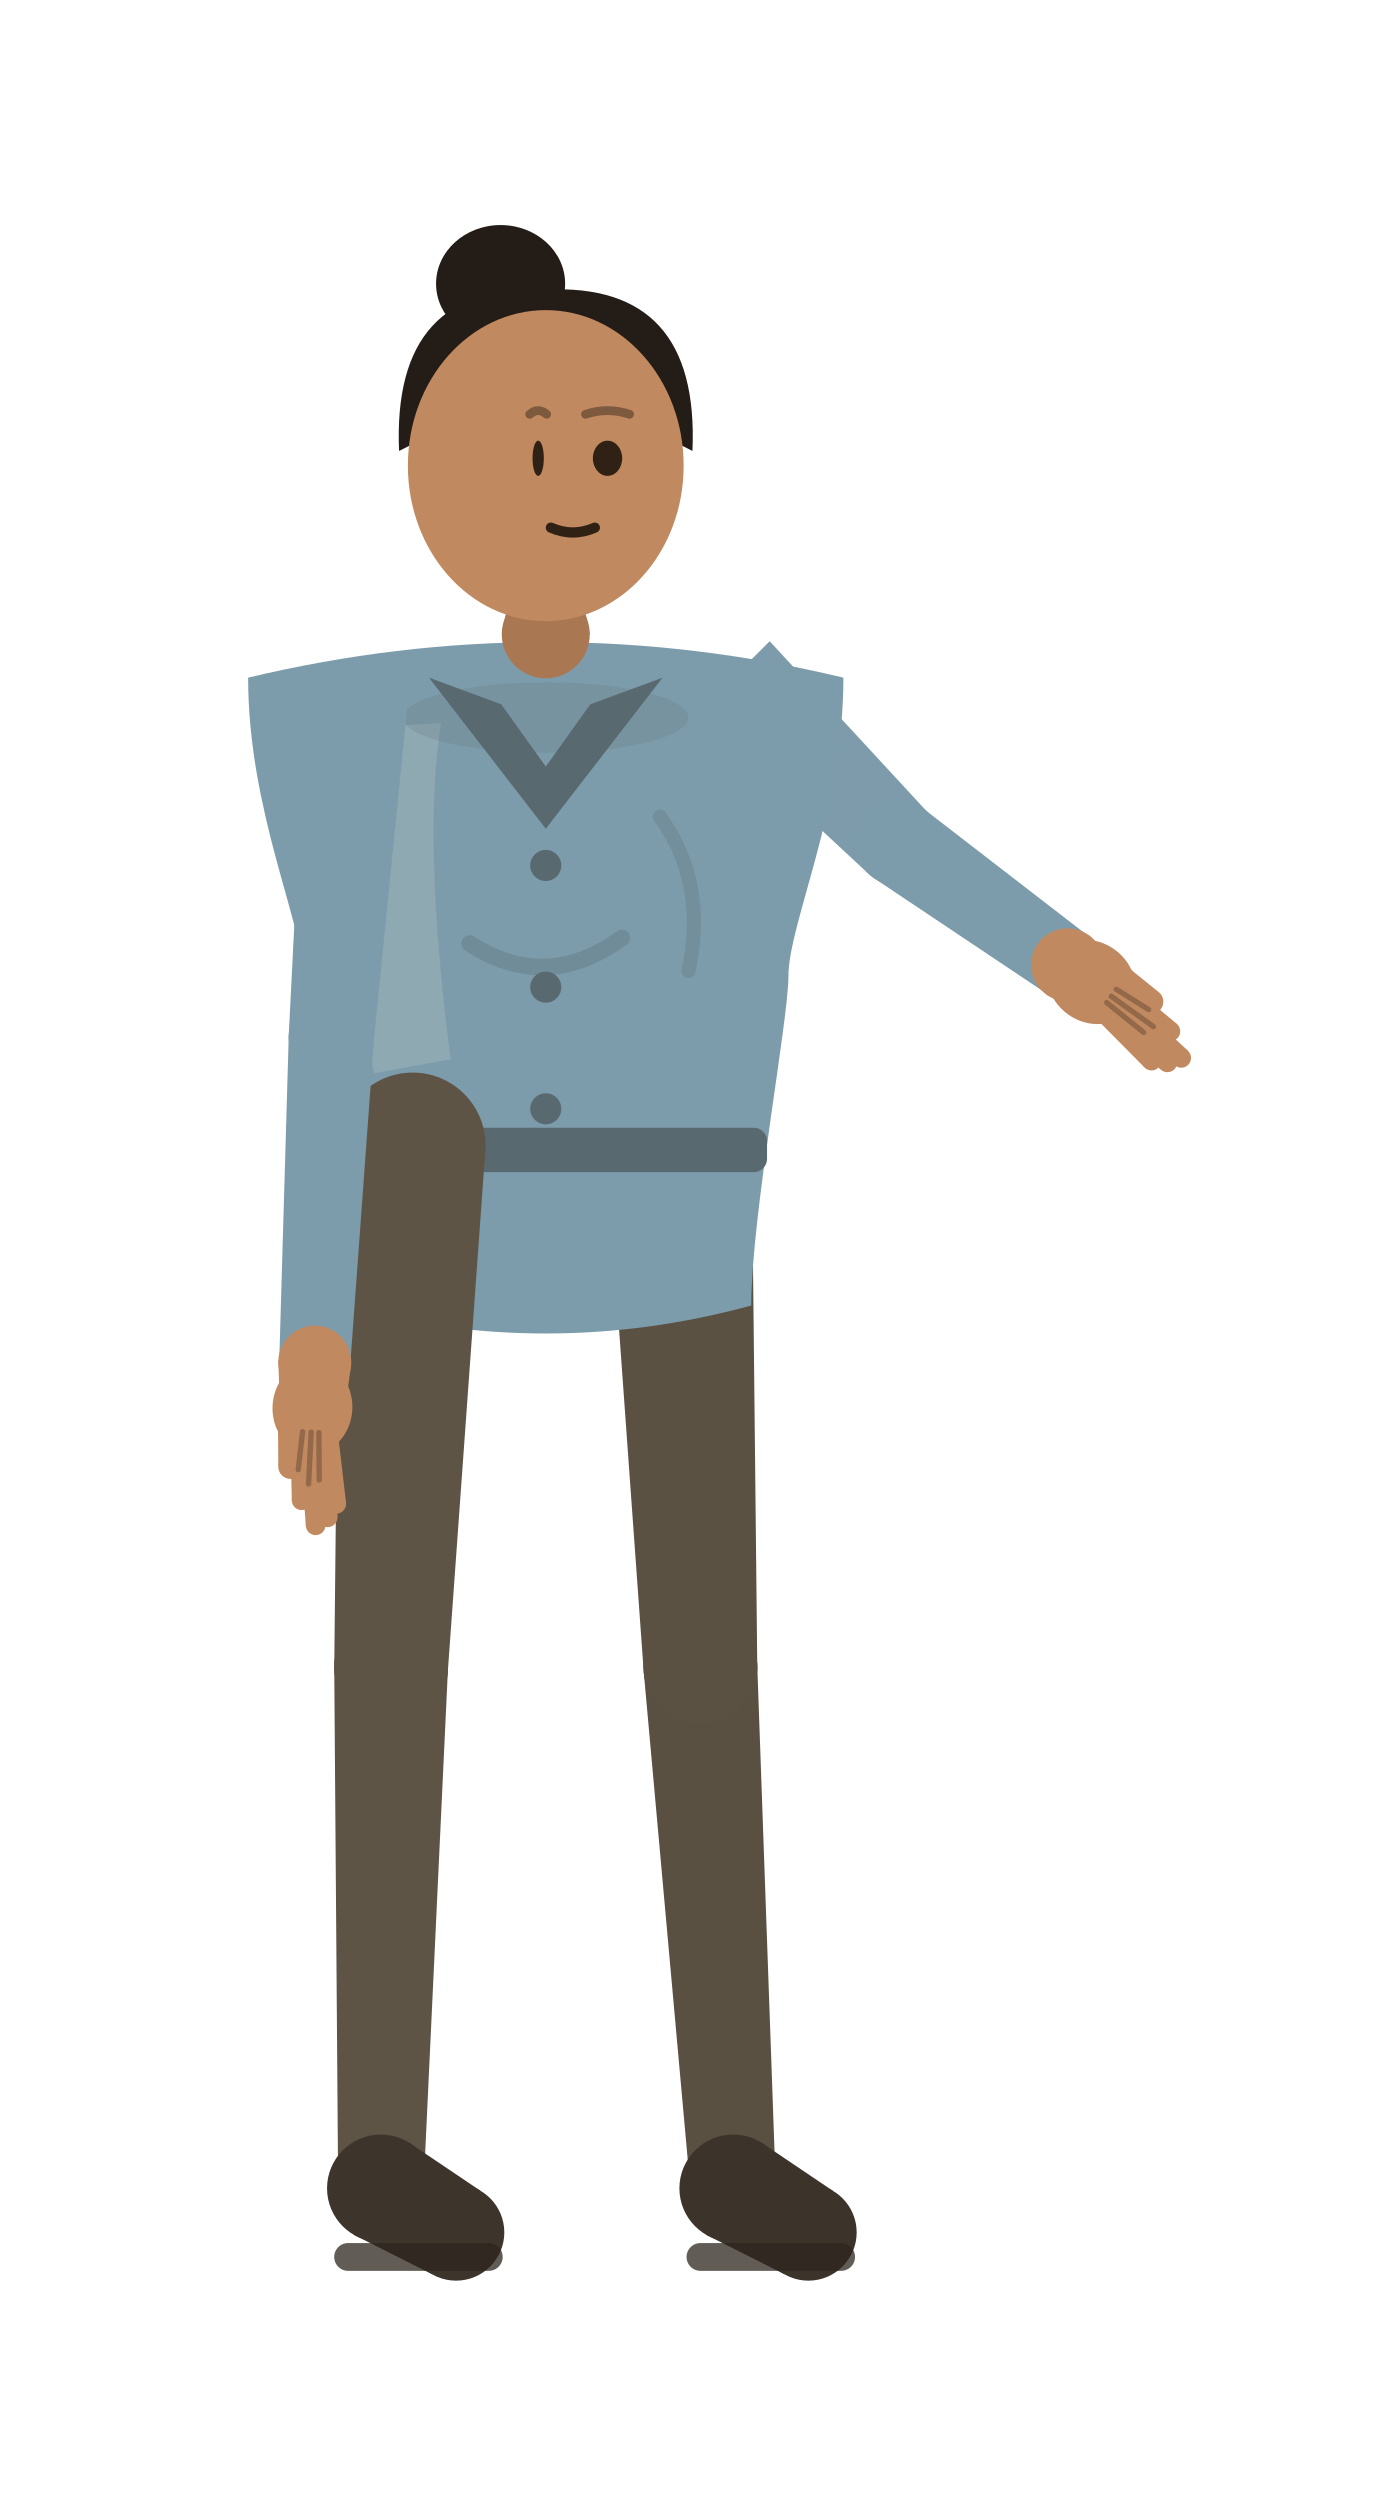
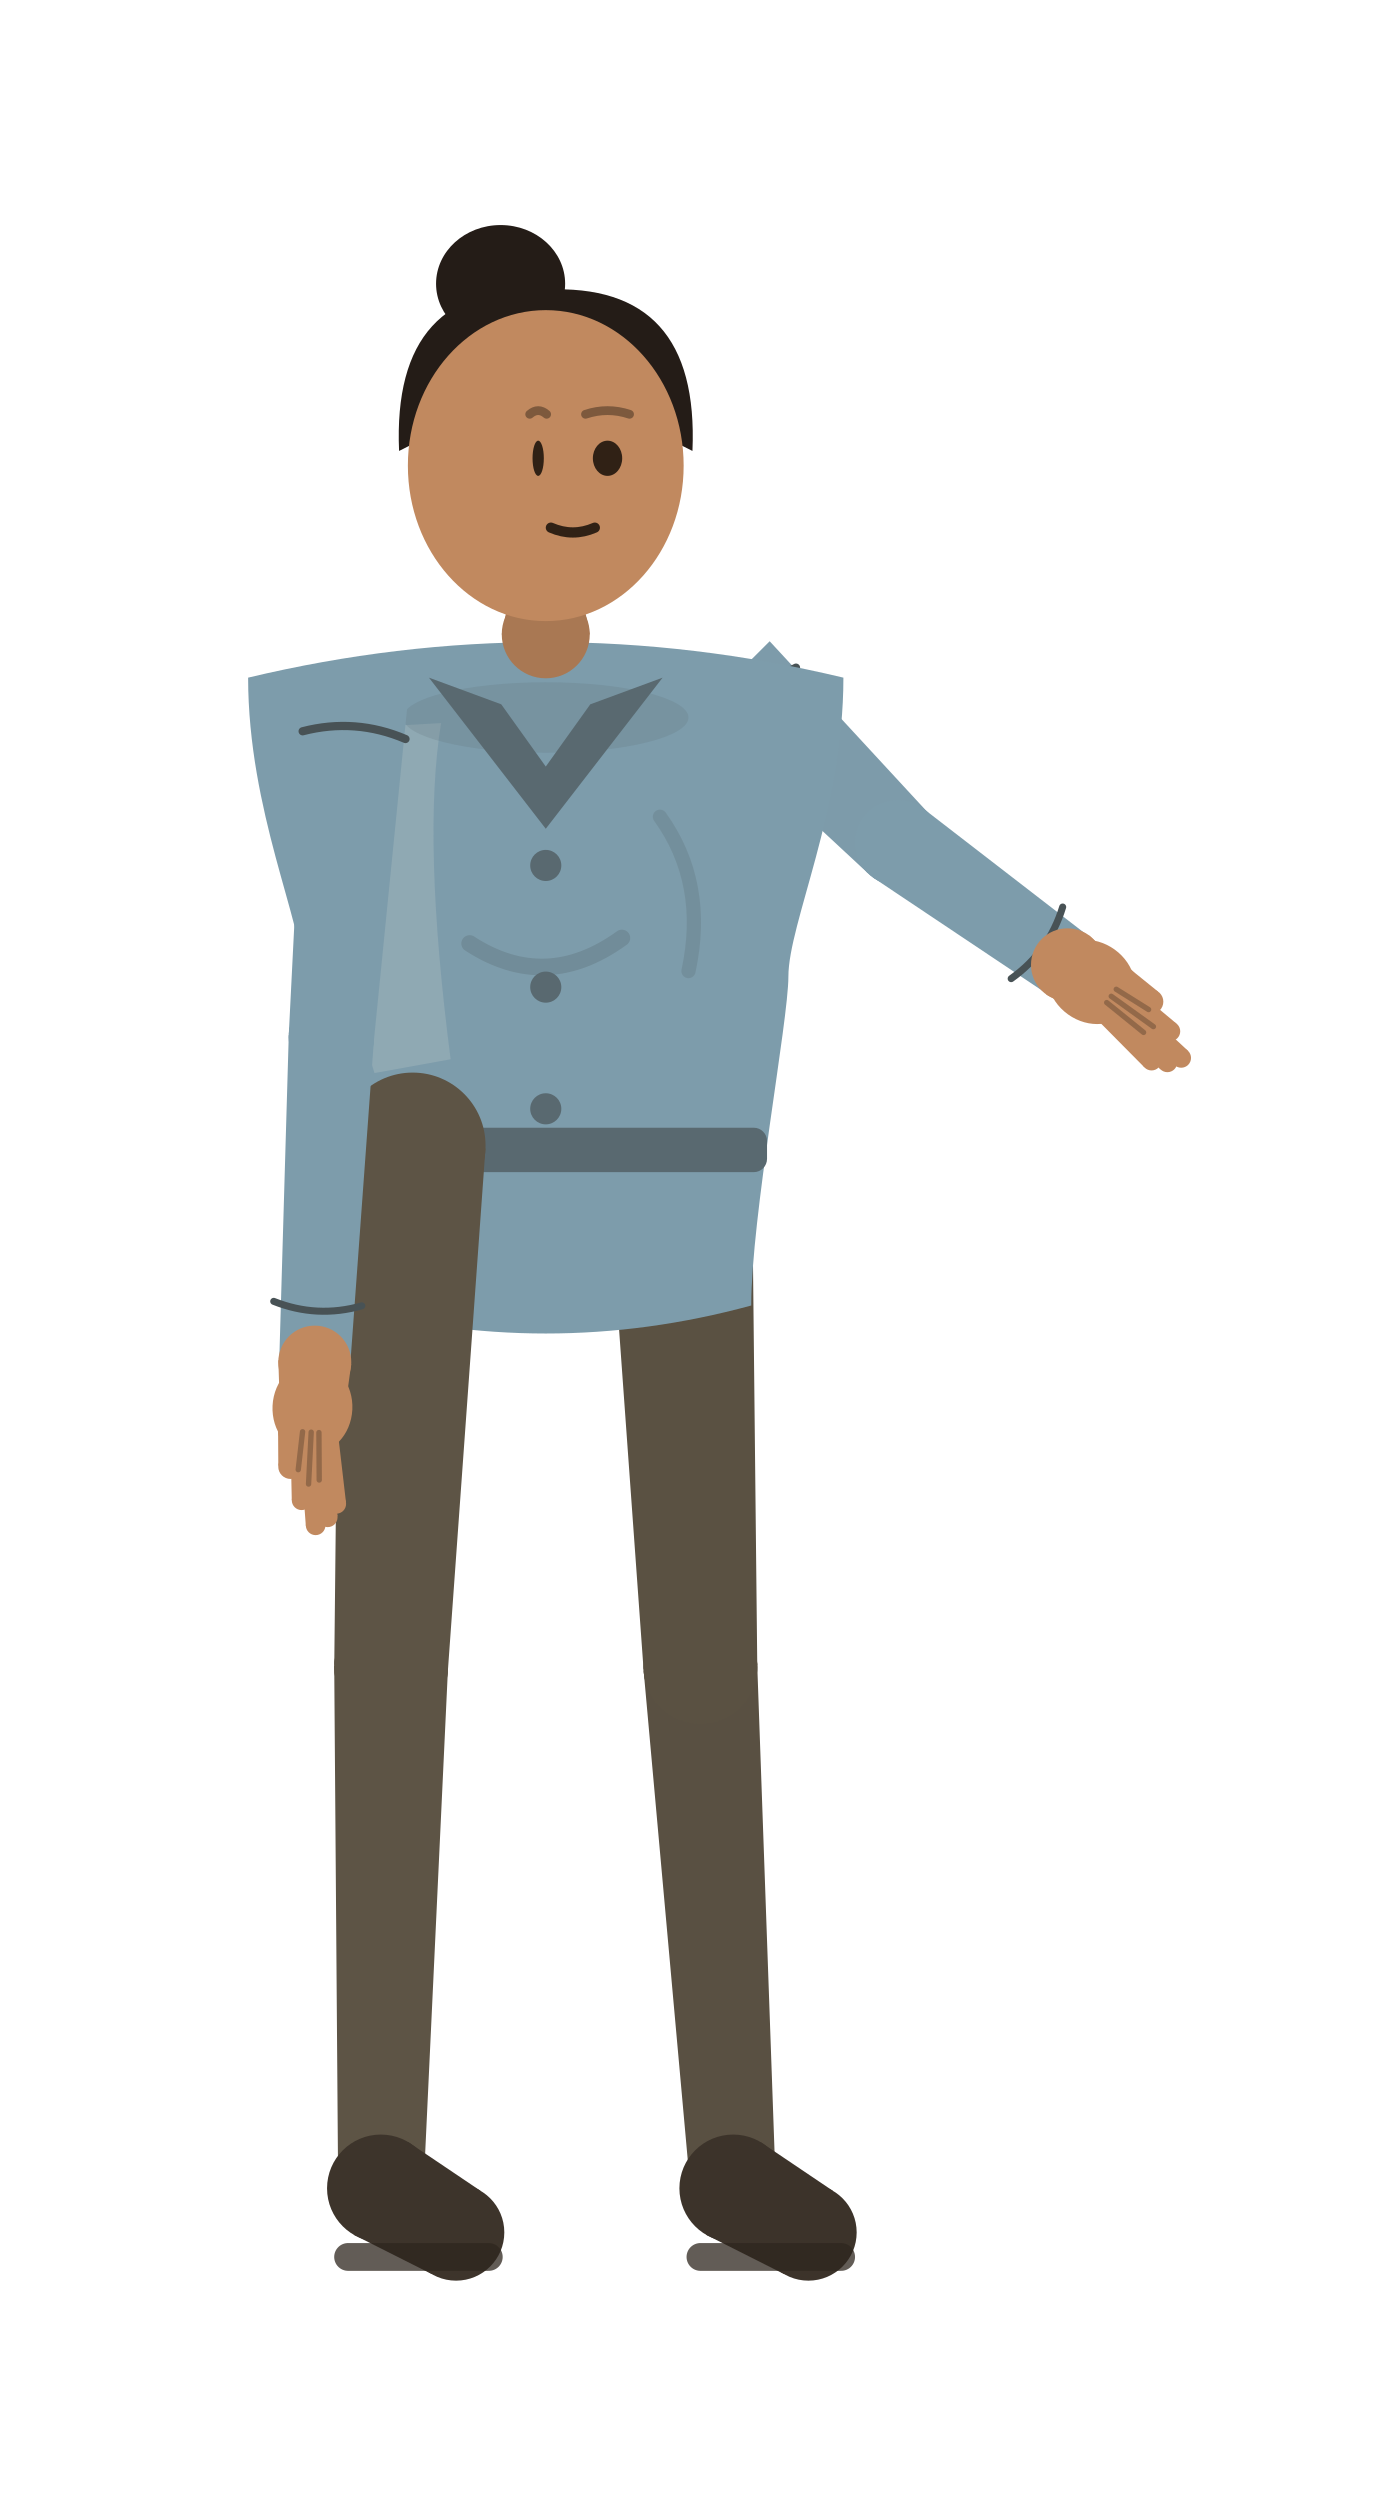
<svg xmlns="http://www.w3.org/2000/svg" class="nex-paperbook-figure" viewBox="-245.56 -515.4 622.11 1124.85" role="img" aria-label="Paperbook character">
  <g class="pb-figure" data-view-axis="three-quarter-right">
    <g class="pb-limb" fill="#595042">
      <path d="M 44.03 236.28 L 65.15 470.42 L 103.48 468.01 L 95.13 233.07 Z" />
      <circle cx="69.58" cy="234.68" r="25.6" />
      <circle cx="84.32" cy="469.21" r="19.2" />
    </g>
    <g class="pb-limb" fill="#5a5142">
      <path d="M 27.12 1.35 L 44 235.73 L 95.16 233.62 L 92.66 -1.35 Z" />
      <circle cx="59.89" cy="0" r="32.8" />
      <circle cx="69.58" cy="234.68" r="25.6" />
    </g>
    <g class="pb-foot" fill="#3c332a">
      <path d="M 72.09 490.09 L 107.2 507.79 L 129.15 470.32 L 96.55 448.34 Z" />
      <circle cx="84.32" cy="469.21" r="24.19" />
      <circle cx="118.18" cy="489.05" r="21.71" />
    </g>
    <g class="pb-foot" fill="#2e261e">
      <path d="M 69.6 500.09 L 132.9 500.09" stroke="#2e261e" stroke-width="12.51" stroke-linecap="round" fill="none" opacity="0.75" />
    </g>
    <g class="pb-limb" fill="#7d9baa">
      <path d="M 67.89 -194.12 L 144.74 -122.69 L 171.93 -149.8 L 100.75 -226.88 Z" />
      <circle cx="158.34" cy="-136.25" r="19.2" />
+     </g>
+     <g class="pb-detail" fill="none">
+       <path d="M 112.59 -215 Q 90.59 -204.21 79.73 -182.24" stroke="#485255" stroke-width="3.71" stroke-linecap="round" />
    </g>
    <g class="pb-top" fill="#7d9cab">
      <path d="M -133.92 -210.5 Q 0 -242.5 133.92 -210.5 C 133.92 -150.5 109.17 -100 109.17 -76 C 109.17 -56 92.45 32.4 92.45 72 Q 0 97.2 -92.45 72 C -92.45 32.4 -109.17 -56 -109.17 -76 C -109.17 -100 -133.92 -150.5 -133.92 -210.5 Z" />
    </g>
    <g class="pb-fold" fill="#a1b5bb">
      <path d="M -89.9 -187.6 Q -102.75 -113.2 -77.06 -32.6 L -42.81 -38.8 Q -55.66 -138 -47.09 -190.08 Z" opacity="0.5" />
    </g>
    <g class="pb-fold" fill="none">
      <path d="M -34.25 -90.88 Q 0 -68.56 34.25 -93.36" fill="none" stroke="#60747c" stroke-width="7.49" stroke-linecap="round" opacity="0.4" />
    </g>
    <g class="pb-fold" fill="none">
      <path d="M 51.37 -147.92 Q 72.78 -118.16 64.22 -78.48" fill="none" stroke="#60747c" stroke-width="6.42" stroke-linecap="round" opacity="0.32" />
    </g>
    <g class="pb-fold" fill="#60747c">
      <ellipse cx="0" cy="-192.56" rx="64.22" ry="15.88" opacity="0.22" />
    </g>
    <g class="pb-trim" fill="#596970">
      <path d="M -52.57 -210.5 L 0 -142.5 L 52.57 -210.5 L 20.03 -198.5 L 0 -170.5 L -20.03 -198.5 Z" />
    </g>
    <g class="pb-trim" fill="#596970">
      <circle cx="0" cy="-126" r="7" />
      <circle cx="0" cy="-71.25" r="7" />
      <circle cx="0" cy="-16.5" r="7" />
    </g>
    <g class="pb-trim" fill="#596970">
      <rect x="-99.57" y="-8" width="199.13" height="20" rx="6" />
    </g>
    <g class="pb-neck" fill="#a97853">
      <path d="M -16.5 -246.5 L -19.8 -230 L 19.8 -230 L 16.5 -246.5 Z" />
      <circle cx="0" cy="-246.5" r="16.5" />
      <circle cx="0" cy="-230" r="19.8" />
    </g>
    <g class="pb-hair" fill="#241c17">
      <path d="M -66 -312.5 Q -69.3 -388.4 0 -385.1 Q 69.3 -388.4 66 -312.5 Q 0 -346.82 -66 -312.5 Z" />
      <ellipse cx="-20.32" cy="-387.74" rx="29.04" ry="26.4" />
    </g>
    <g class="pb-head" fill="#c1895f">
      <ellipse cx="0" cy="-305.9" rx="62.04" ry="69.96" />
    </g>
    <g class="pb-face">
      <path d="M 17.89 -329 Q 27.79 -332.3 37.69 -329" fill="none" stroke="#7d593d" stroke-width="3.96" stroke-linecap="round" />
      <path d="M -7.22 -329 Q -3.41 -332.3 0.39 -329" fill="none" stroke="#7d593d" stroke-width="3.96" stroke-linecap="round" />
      <ellipse cx="27.79" cy="-309.2" rx="6.6" ry="7.92" fill="#302115" />
      <ellipse cx="-3.41" cy="-309.2" rx="2.54" ry="7.92" fill="#302115" />
      <path d="M 2.31 -277.98 Q 12.19 -273.67 22.07 -277.98" fill="none" stroke="#302115" stroke-width="4.62" stroke-linecap="round" />
    </g>
    <g class="pb-limb" fill="#5d5445">
      <path d="M -92.66 -1.35 L -95.16 233.62 L -44 235.73 L -27.12 1.35 Z" />
      <circle cx="-59.89" cy="0" r="32.8" />
      <circle cx="-69.58" cy="234.68" r="25.6" />
    </g>
    <g class="pb-limb" fill="#5d5445">
      <path d="M -95.18 234.17 L -93.41 468.83 L -55.02 469.59 L -43.99 235.18 Z" />
      <circle cx="-69.58" cy="234.68" r="25.6" />
      <circle cx="-74.22" cy="469.21" r="19.2" />
    </g>
    <g class="pb-limb" fill="#7d9cab">
      <path d="M -107.45 -212.24 L -115.61 -50.25 L -77.31 -47.38 L -61.18 -208.76 Z" />
      <circle cx="-96.46" cy="-48.81" r="19.2" />
    </g>
+     <g class="pb-detail" fill="none">
+       <path d="M -63.12 -182.89 Q -85.67 -192.5 -109.39 -186.37" stroke="#485255" stroke-width="3.71" stroke-linecap="round" />
+     </g>
    <g class="pb-foot" fill="#3d342b">
      <path d="M -86.45 490.09 L -51.33 507.79 L -29.38 470.32 L -61.99 448.34 Z" />
      <circle cx="-74.22" cy="469.21" r="24.19" />
      <circle cx="-40.36" cy="489.05" r="21.71" />
    </g>
    <g class="pb-foot" fill="#2e261e">
      <path d="M -88.94 500.09 L -25.64 500.09" stroke="#2e261e" stroke-width="12.51" stroke-linecap="round" fill="none" opacity="0.75" />
    </g>
    <g class="pb-limb" fill="#7d9cab">
      <path d="M -115.63 -49.79 L -119.91 96.65 L -87.95 98.29 L -77.28 -47.83 Z" />
      <circle cx="-96.46" cy="-48.81" r="19.2" />
      <circle cx="-103.93" cy="97.47" r="16" />
    </g>
+     <g class="pb-detail" fill="none">
+       <path d="M -82.77 72.15 Q -102.93 77.88 -122.4 70.13" stroke="#485255" stroke-width="3.17" stroke-linecap="round" />
+     </g>
    <g class="pb-limb" fill="#7d9cab">
      <path d="M 147.12 -120.66 L 225.41 -68.3 L 244.1 -94.28 L 169.55 -151.84 Z" />
      <circle cx="158.34" cy="-136.25" r="19.2" />
      <circle cx="234.75" cy="-81.29" r="16" />
+     </g>
+     <g class="pb-detail" fill="none">
+       <path d="M 232.58 -107.29 Q 226.47 -87.24 209.41 -75.07" stroke="#485255" stroke-width="3.17" stroke-linecap="round" />
    </g>
    <g class="pb-hand" fill="#c1895f">
      <path d="M -120.33 96.63 L -119.65 117.2 L -90.31 118.7 L -87.54 98.31 Z" />
      <circle cx="-103.93" cy="97.47" r="16.42" />
      <circle cx="-104.98" cy="117.95" r="14.69" />
      <ellipse cx="-104.98" cy="117.95" rx="20.74" ry="17.97" transform="rotate(92.92 -104.98 117.95)" />
      <path d="M -120.44 128.03 L -120.34 144.06 L -109.31 144.95 L -106.66 129.14 Z" />
      <circle cx="-113.55" cy="128.59" r="6.91" />
      <circle cx="-114.83" cy="144.51" r="5.53" />
      <path d="M -114.94 128.72 L -114.28 159.56 L -105.43 159.69 L -103.89 128.88 Z" />
      <circle cx="-109.42" cy="128.8" r="5.53" />
      <circle cx="-109.85" cy="159.63" r="4.42" />
      <path d="M -111.07 129.26 L -107.96 171.11 L -99.12 170.69 L -100.02 128.73 Z" />
      <circle cx="-105.54" cy="128.99" r="5.53" />
      <circle cx="-103.54" cy="170.9" r="4.42" />
      <path d="M -107.56 129.74 L -102.51 167.76 L -93.71 166.84 L -96.56 128.6 Z" />
      <circle cx="-102.06" cy="129.17" r="5.53" />
      <circle cx="-98.11" cy="167.3" r="4.42" />
      <path d="M -104.56 130.15 L -98.64 161.91 L -89.89 160.58 L -93.62 128.5 Z" />
      <circle cx="-99.09" cy="129.32" r="5.53" />
      <circle cx="-94.26" cy="161.25" r="4.42" />
    </g>
    <g class="pb-detail" fill="none">
      <path d="M -109.42 128.8 L -111.37 145.86" fill="none" stroke="#664933" stroke-width="2.42" stroke-linecap="round" opacity="0.5" />
      <path d="M -105.54 128.99 L -106.73 152.33" fill="none" stroke="#664933" stroke-width="2.42" stroke-linecap="round" opacity="0.5" />
      <path d="M -102.06 129.17 L -101.93 150.51" fill="none" stroke="#664933" stroke-width="2.42" stroke-linecap="round" opacity="0.5" />
    </g>
    <g class="pb-hand" fill="#c1895f">
      <path d="M 225.17 -67.96 L 236.88 -61.67 L 254.03 -85.52 L 244.34 -94.61 Z" />
      <circle cx="234.75" cy="-81.29" r="16.42" />
      <circle cx="245.45" cy="-73.59" r="14.69" />
      <ellipse cx="245.45" cy="-73.59" rx="20.74" ry="17.97" transform="rotate(35.73 245.45 -73.59)" />
      <path d="M 255.24 -67.91 L 269.25 -60.11 L 275.44 -69.28 L 262.98 -79.37 Z" />
      <circle cx="259.11" cy="-73.64" r="6.91" />
      <circle cx="272.34" cy="-64.7" r="5.53" />
      <path d="M 253.3 -65.91 L 278.33 -47.88 L 283.76 -54.86 L 260.09 -74.65 Z" />
      <circle cx="256.69" cy="-70.28" r="5.53" />
      <circle cx="281.05" cy="-51.37" r="4.42" />
      <path d="M 250.77 -62.99 L 282.98 -36.08 L 288.83 -42.72 L 258.09 -71.28 Z" />
      <circle cx="254.43" cy="-67.13" r="5.53" />
      <circle cx="285.91" cy="-39.4" r="4.42" />
      <path d="M 248.51 -60.36 L 276.6 -34.25 L 282.81 -40.56 L 256.27 -68.24 Z" />
      <circle cx="252.39" cy="-64.3" r="5.53" />
      <circle cx="279.7" cy="-37.4" r="4.42" />
      <path d="M 246.6 -58.13 L 269.33 -35.18 L 275.82 -41.19 L 254.72 -65.64 Z" />
      <circle cx="250.66" cy="-61.89" r="5.53" />
      <circle cx="272.57" cy="-38.18" r="4.42" />
    </g>
    <g class="pb-detail" fill="none">
      <path d="M 256.69 -70.28 L 271.24 -61.16" fill="none" stroke="#664933" stroke-width="2.42" stroke-linecap="round" opacity="0.5" />
      <path d="M 254.43 -67.13 L 273.4 -53.49" fill="none" stroke="#664933" stroke-width="2.42" stroke-linecap="round" opacity="0.5" />
      <path d="M 252.39 -64.3 L 268.98 -50.88" fill="none" stroke="#664933" stroke-width="2.42" stroke-linecap="round" opacity="0.5" />
    </g>
  </g>
</svg>
